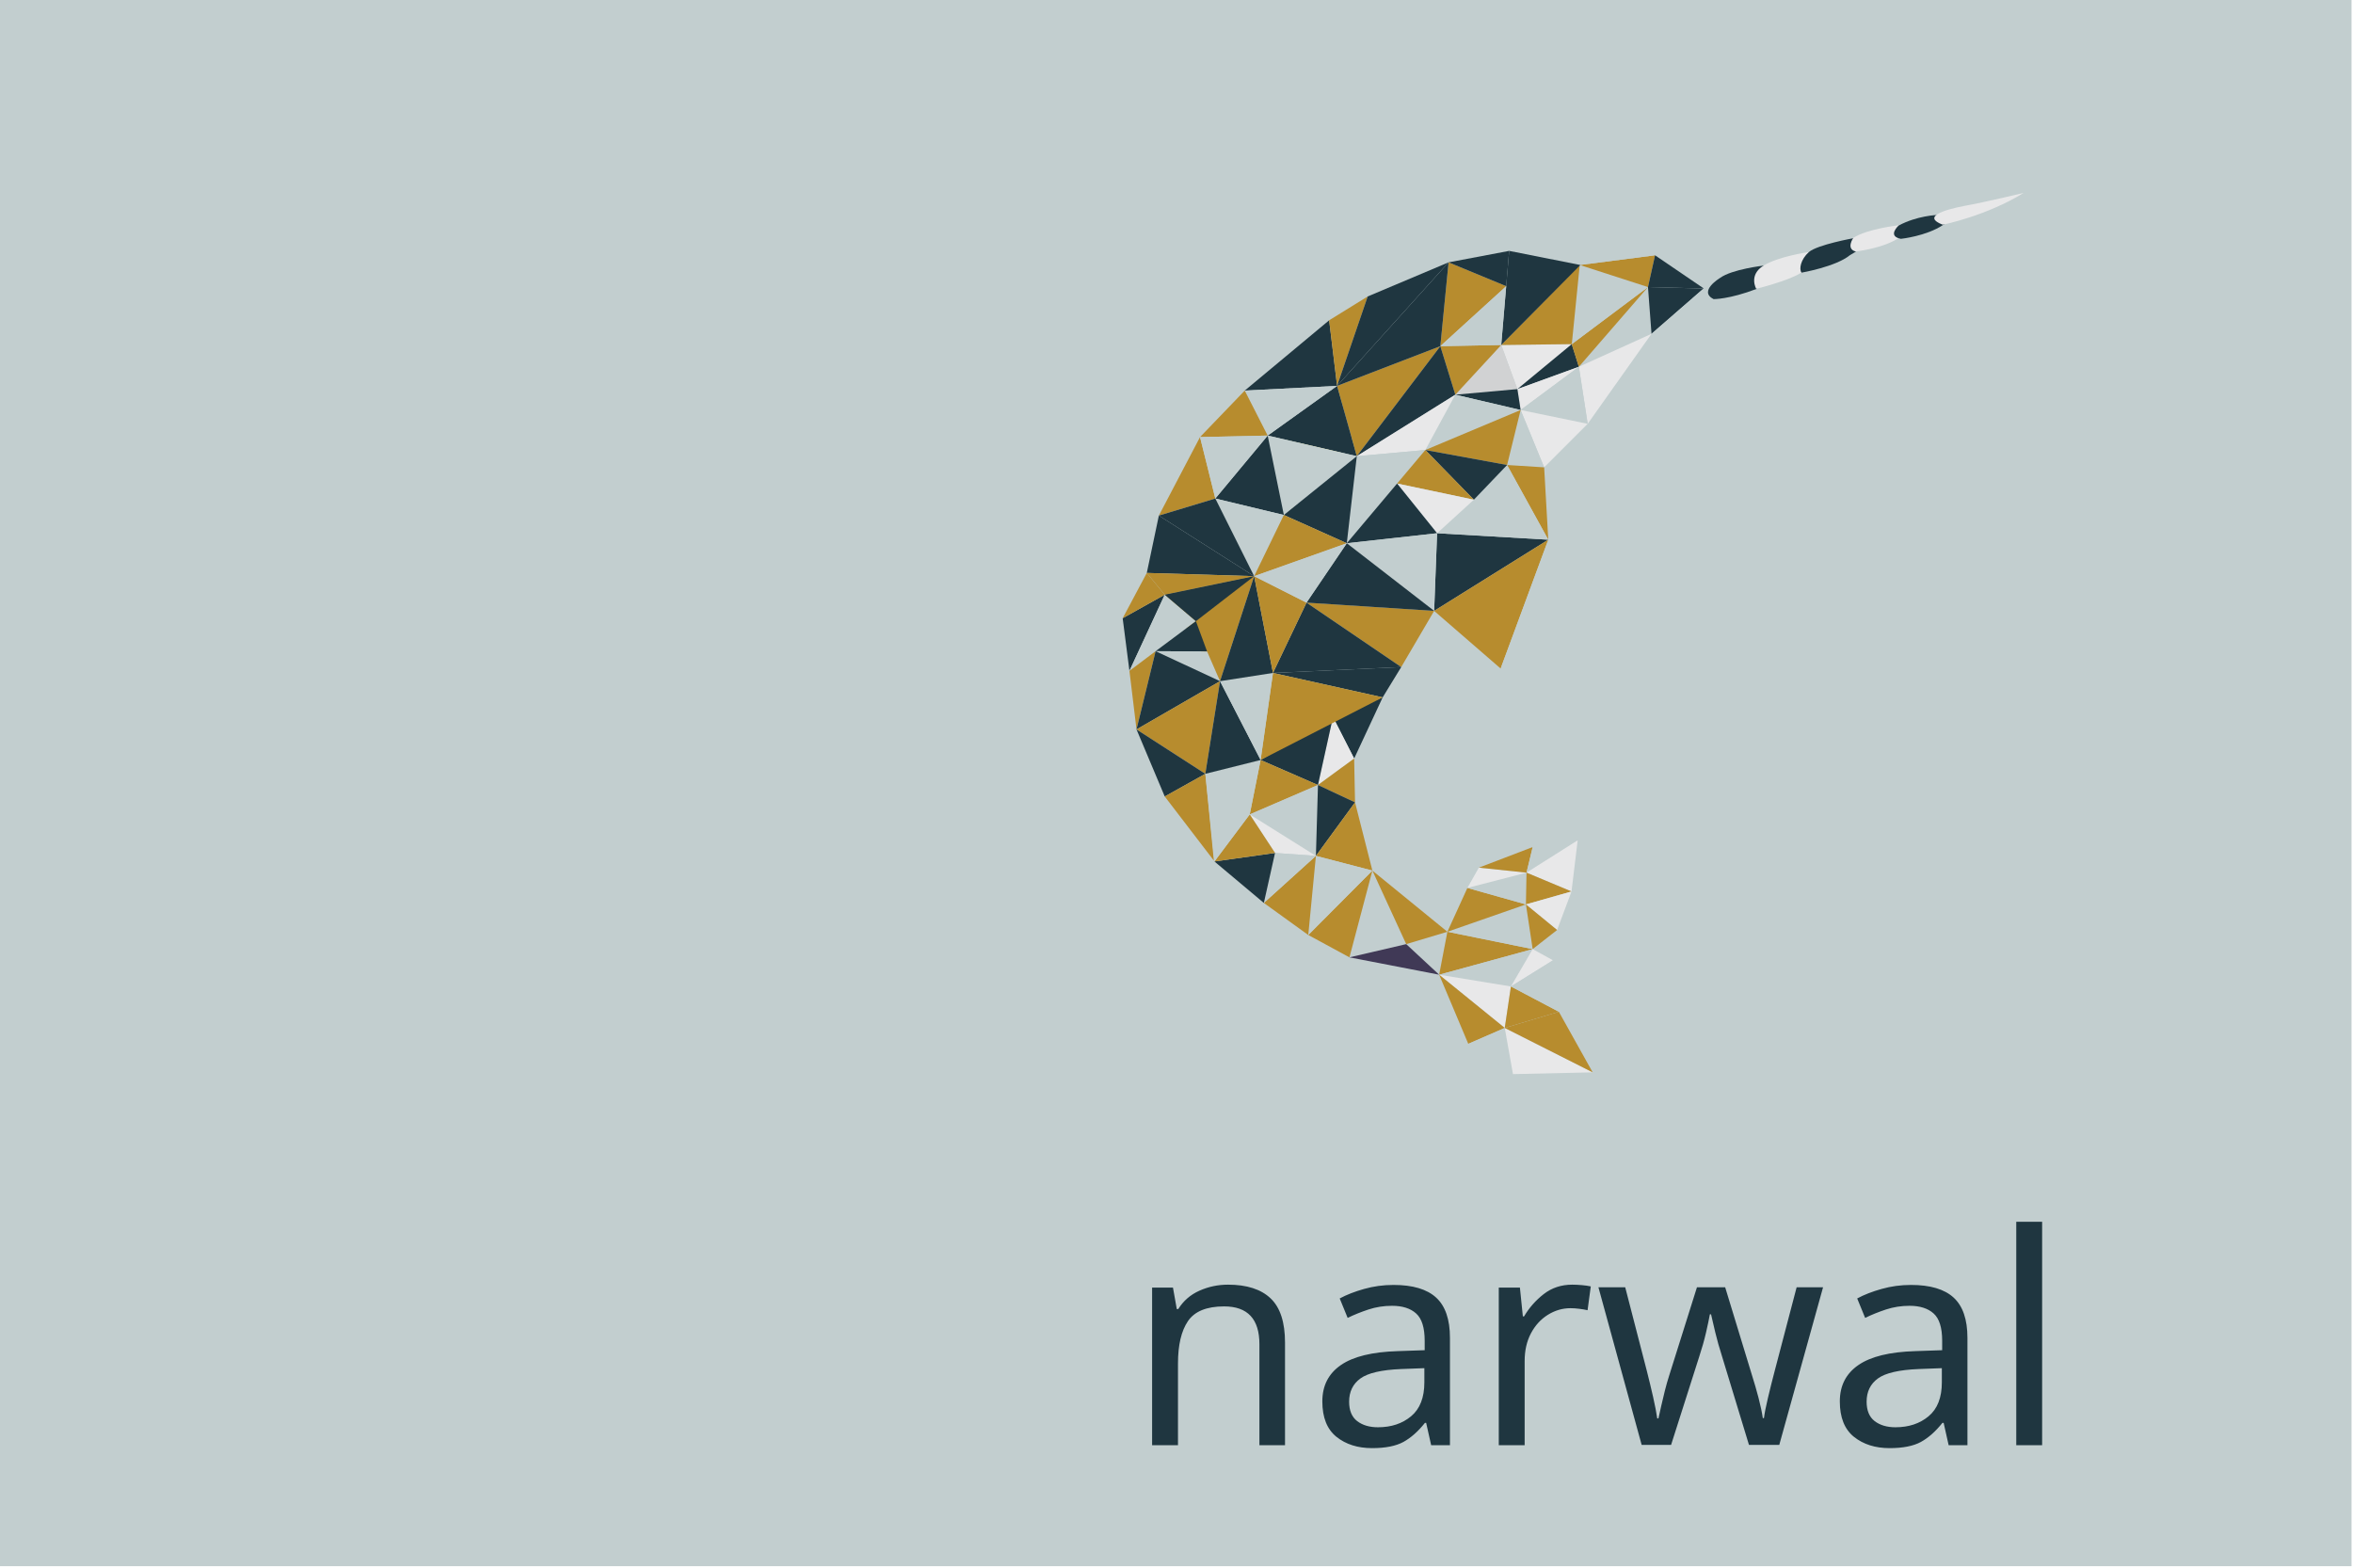
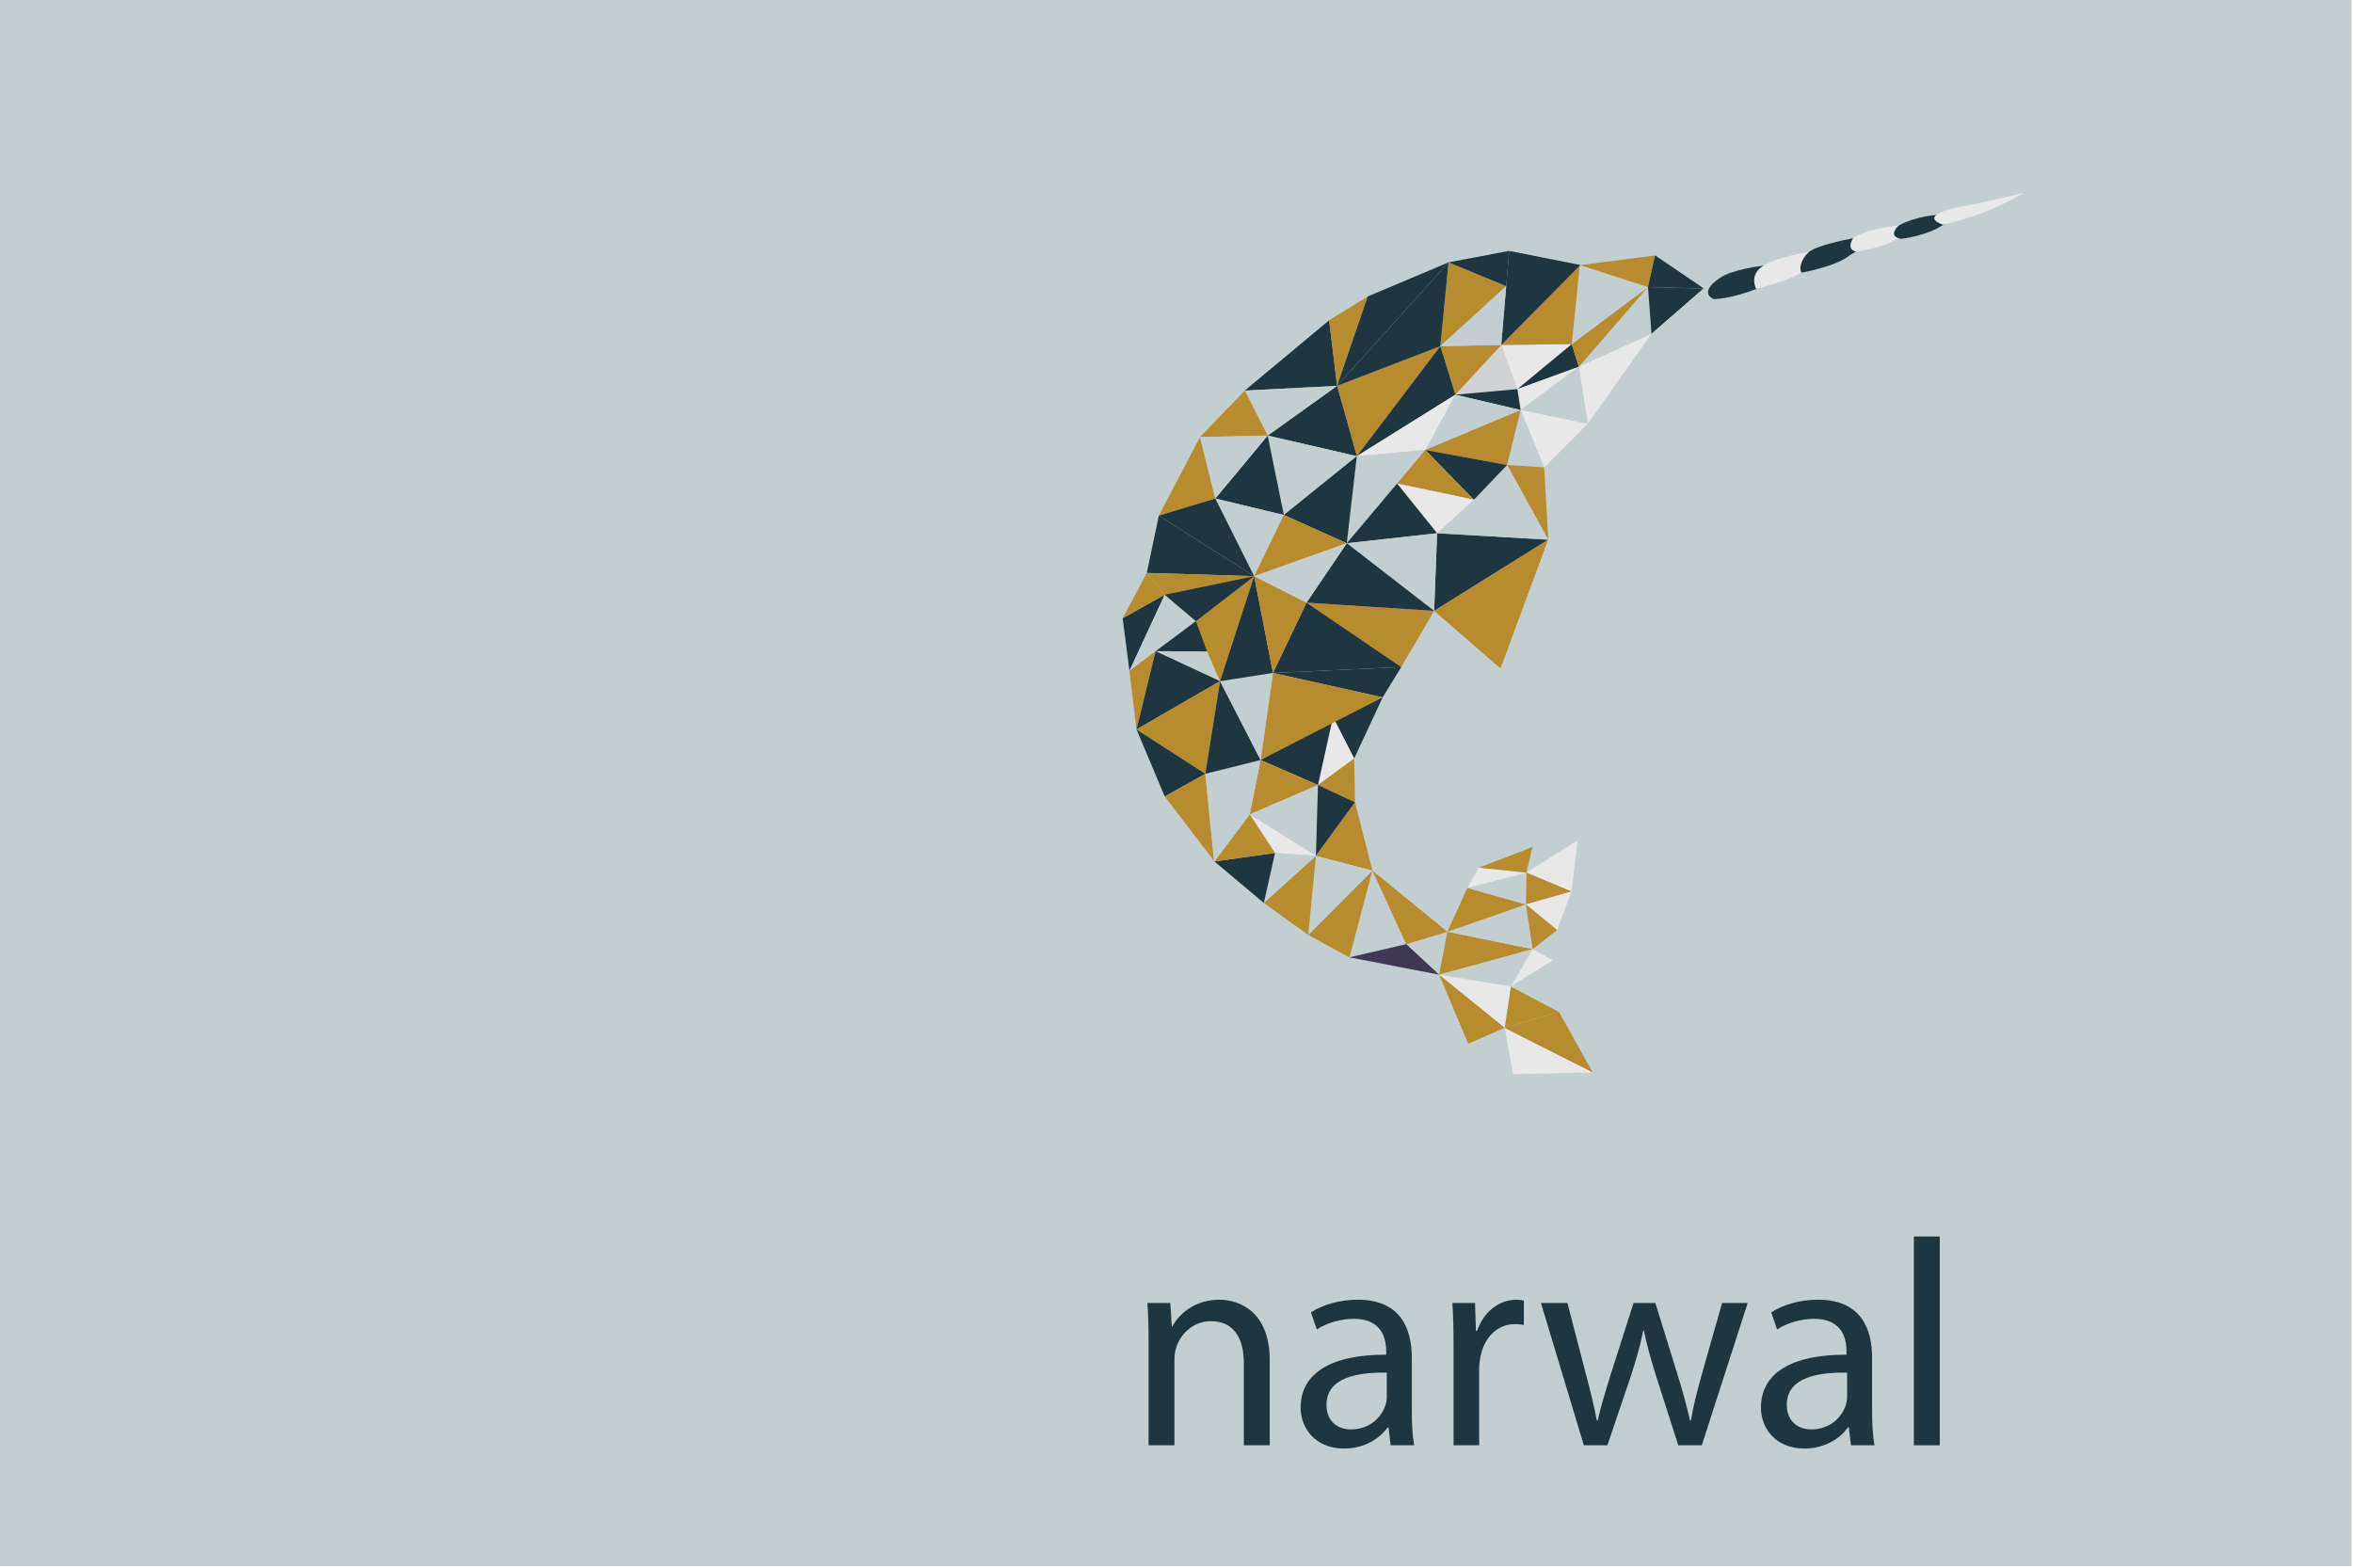
<svg xmlns="http://www.w3.org/2000/svg" version="1.1" id="Layer_1" x="0px" y="0px" viewBox="0 0 800 533" style="enable-background:new 0 0 800 533;" xml:space="preserve">
  <style type="text/css">
	.st0{fill:#C2CECF;}
- 	.st1{fill:#1F3640;}
- 	.st2{font-family:'MyriadPro-Regular';}
- 	.st3{font-size:99.968px;}
- 	.st4{fill:#E8E8E9;}
- 	.st5{display:none;fill:#B78C2E;stroke:#C2CECF;stroke-width:2;stroke-miterlimit:10;}
- 	.st6{display:none;fill:none;stroke:#C2CECF;stroke-width:1.7;stroke-linecap:round;stroke-linejoin:round;stroke-miterlimit:10;}
- 	.st7{fill:#FDF6B3;}
- 	.st8{fill:#D1D2D3;}
- 	.st9{fill:#B78C2E;}
- 	.st10{fill:#8D4A89;}
- 	.st11{display:none;fill:#492060;}
- 	.st12{display:none;fill:#4D2560;}
- 	.st13{display:none;fill:#62235A;}
- 	.st14{display:none;fill:#643963;}
- 	.st15{fill:#403956;}
+ 	.st1{enable-background:new    ;}
+ 	.st2{fill:#1F3640;}
+ 	.st3{fill:#E8E8E9;}
+ 	.st4{display:none;fill:#B78C2E;stroke:#C2CECF;stroke-width:2;stroke-miterlimit:10;}
+ 	.st5{display:none;fill:none;stroke:#C2CECF;stroke-width:1.7;stroke-linecap:round;stroke-linejoin:round;stroke-miterlimit:10;}
+ 	.st6{fill:#FDF6B3;}
+ 	.st7{fill:#D1D2D3;}
+ 	.st8{fill:#B78C2E;}
+ 	.st9{fill:#8D4A89;}
+ 	.st10{display:none;fill:#492060;}
+ 	.st11{display:none;fill:#4D2560;}
+ 	.st12{display:none;fill:#62235A;}
+ 	.st13{display:none;fill:#643963;}
+ 	.st14{fill:#403956;}
</style>
  <g id="Layer_2">
    <rect x="-0.5" y="-0.5" class="st0" width="800" height="533" />
  </g>
  <g id="Layer_1_1_">
-     <text transform="matrix(1 0 0 1 383.2075 491.3633)" class="st1 st2 st3">narwal</text>
+     <g class="st1">
+       <path class="st2" d="M390.5,456.1c0-5-0.1-9.1-0.4-13.1h7.8l0.5,8h0.2c2.4-4.6,8-9.1,16-9.1c6.7,0,17.1,4,17.1,20.6v28.9h-8.8    v-27.9c0-7.8-2.9-14.3-11.2-14.3c-5.8,0-10.3,4.1-11.8,9c-0.4,1.1-0.6,2.6-0.6,4.1v29.1h-8.8V456.1z" />
+       <path class="st2" d="M472.8,491.4l-0.7-6.1h-0.3c-2.7,3.8-7.9,7.2-14.8,7.2c-9.8,0-14.8-6.9-14.8-13.9c0-11.7,10.4-18.1,29.1-18    v-1c0-4-1.1-11.2-11-11.2c-4.5,0-9.2,1.4-12.6,3.6l-2-5.8c4-2.6,9.8-4.3,15.9-4.3c14.8,0,18.4,10.1,18.4,19.8v18.1    c0,4.2,0.2,8.3,0.8,11.6H472.8z M471.5,466.7c-9.6-0.2-20.5,1.5-20.5,10.9c0,5.7,3.8,8.4,8.3,8.4c6.3,0,10.3-4,11.7-8.1    c0.3-0.9,0.5-1.9,0.5-2.8V466.7z" />
+       <path class="st2" d="M494.2,458.1c0-5.7-0.1-10.6-0.4-15.1h7.7l0.3,9.5h0.4c2.2-6.5,7.5-10.6,13.4-10.6c1,0,1.7,0.1,2.5,0.3v8.3    c-0.9-0.2-1.8-0.3-3-0.3c-6.2,0-10.6,4.7-11.8,11.3c-0.2,1.2-0.4,2.6-0.4,4.1v25.8h-8.7V458.1z" />
+       <path class="st2" d="M532.9,443l6.4,24.6c1.4,5.4,2.7,10.4,3.6,15.4h0.3c1.1-4.9,2.7-10.1,4.3-15.3l7.9-24.7h7.4l7.5,24.2    c1.8,5.8,3.2,10.9,4.3,15.8h0.3c0.8-4.9,2.1-10,3.7-15.7l6.9-24.3h8.7l-15.6,48.4h-8l-7.4-23.1c-1.7-5.4-3.1-10.2-4.3-15.9h-0.2    c-1.2,5.8-2.7,10.8-4.4,16l-7.8,23h-8L523.9,443H532.9z" />
+       <path class="st2" d="M629.3,491.4l-0.7-6.1h-0.3c-2.7,3.8-7.9,7.2-14.8,7.2c-9.8,0-14.8-6.9-14.8-13.9c0-11.7,10.4-18.1,29.1-18    v-1c0-4-1.1-11.2-11-11.2c-4.5,0-9.2,1.4-12.6,3.6l-2-5.8c4-2.6,9.8-4.3,15.9-4.3c14.8,0,18.4,10.1,18.4,19.8v18.1    c0,4.2,0.2,8.3,0.8,11.6H629.3z M628,466.7c-9.6-0.2-20.5,1.5-20.5,10.9c0,5.7,3.8,8.4,8.3,8.4c6.3,0,10.3-4,11.7-8.1    c0.3-0.9,0.5-1.9,0.5-2.8V466.7z" />
+       <path class="st2" d="M650.7,420.4h8.8v71h-8.8V420.4z" />
+     </g>
    <g>
      <path class="st0" d="M568.8,100.4c0,0-0.5-3.7,16-5.9l-2.2,7.2C582.5,101.7,571.8,102.5,568.8,100.4z" />
-       <path class="st1" d="M599.7,90.3c0,0-10.8,1.2-14.9,4.2c0,0-7.5,4.5-2.2,7.2c0,0,5.3,0.1,14.7-3.5L599.7,90.3z" />
-       <path class="st4" d="M615,85.7c0,0-10.2,1.4-15.4,4.6s-2.5,7.9-2.5,7.9s11.3-2.8,15.3-5.5C612.5,92.7,624.9,84.3,615,85.7z" />
-       <path class="st1" d="M630.1,81c0,0-12.2,2.2-15.1,4.7c-2.8,2.5-3.4,5.8-2.5,7c0,0,11.6-2,16.4-5.9C628.9,86.8,642.2,79.3,630.1,81    z" />
-       <path class="st4" d="M645.5,76.6c0,0-10.8,1.2-15.4,4.3c0,0-2.6,3.7,0.8,4.6c0,0,9.7-1,15.3-5C646.2,80.7,654.6,75.4,645.5,76.6z" />
-       <path class="st1" d="M658.6,73.1c0,0-6.8,0.2-13.1,3.6c0,0-4,3.6,0.8,4.5c0,0,8.6-0.9,14.3-4.7C660.6,76.4,671,71.7,658.6,73.1z" />
-       <path class="st4" d="M688,65.6c0,0-12.9,3.1-20.1,4.4c-7.2,1.4-14.4,3.7-7.4,6.4C660.6,76.4,675.4,73.4,688,65.6z" />
+       <path class="st2" d="M599.7,90.3c0,0-10.8,1.2-14.9,4.2c0,0-7.5,4.5-2.2,7.2c0,0,5.3,0.1,14.7-3.5L599.7,90.3z" />
+       <path class="st3" d="M615,85.7c0,0-10.2,1.4-15.4,4.6s-2.5,7.9-2.5,7.9s11.3-2.8,15.3-5.5C612.5,92.7,624.9,84.3,615,85.7z" />
+       <path class="st2" d="M630.1,81c0,0-12.2,2.2-15.1,4.7c-2.8,2.5-3.4,5.8-2.5,7c0,0,11.6-2,16.4-5.9C628.9,86.8,642.2,79.3,630.1,81    z" />
+       <path class="st3" d="M645.5,76.6c0,0-10.8,1.2-15.4,4.3c0,0-2.6,3.7,0.8,4.6c0,0,9.7-1,15.3-5C646.2,80.7,654.6,75.4,645.5,76.6z" />
+       <path class="st2" d="M658.6,73.1c0,0-6.8,0.2-13.1,3.6c0,0-4,3.6,0.8,4.5c0,0,8.6-0.9,14.3-4.7C660.6,76.4,671,71.7,658.6,73.1z" />
+       <path class="st3" d="M688,65.6c0,0-12.9,3.1-20.1,4.4c-7.2,1.4-14.4,3.7-7.4,6.4C660.6,76.4,675.4,73.4,688,65.6z" />
    </g>
-     <polygon class="st5" points="657.3,43 575.3,87 567.4,68.7  " />
-     <polyline class="st6" points="639,52.8 626.9,51.7 609.7,68.6 588.2,62.8 575.3,87  " />
+     <polygon class="st4" points="657.3,43 575.3,87 567.4,68.7  " />
+     <polyline class="st5" points="639,52.8 626.9,51.7 609.7,68.6 588.2,62.8 575.3,87  " />
    <g>
      <g>
-         <path class="st7" d="M460.1,154.2c-0.4-1.2-0.5-2.1-0.5-3.4c0-2.9-0.2-5.3-1.2-8.1c-1.2-3.4-2.7-6.6-3.6-10     c-0.2-0.8,1.1-1,1.3-0.2c1,3.7,2.6,7.1,3.9,10.7c0.5,1.4,0.9,2.8,1.1,4.3c0.3,2.1-0.5,3.9,0.3,6.1     C461.6,154.5,460.4,155,460.1,154.2z" />
-         <path class="st7" d="M438.7,171.8c4.5-6.5,10.2-11.9,16.3-16.9c-7.4-2.7-14.9-4.9-22.6-6.6c-0.8-0.2-0.7-1.5,0.1-1.3     c9.2,2,18.4,4.9,27.2,8.3c0.8,0.3,0.3,1.5-0.5,1.2c-1-0.4-2-0.8-3-1.1c0,0.1-0.1,0.1-0.1,0.2c-6.2,5-11.9,10.4-16.5,17     C439.3,173.2,438.2,172.5,438.7,171.8z" />
-         <polygon class="st4" points="510.4,117.3 515.9,132.3 534.4,117    " />
-         <polygon class="st8" points="510.4,117.3 494.8,134.2 515.9,132.3    " />
-         <g>
-           <polygon class="st1" points="534.4,117 536.8,124.7 515.9,132.3     " />
-         </g>
-         <polygon class="st4" points="515.9,132.3 517,139.4 536.8,124.7    " />
+         <path class="st6" d="M460.1,154.2c-0.4-1.2-0.5-2.1-0.5-3.4c0-2.9-0.2-5.3-1.2-8.1c-1.2-3.4-2.7-6.6-3.6-10     c-0.2-0.8,1.1-1,1.3-0.2c1,3.7,2.6,7.1,3.9,10.7c0.5,1.4,0.9,2.8,1.1,4.3c0.3,2.1-0.5,3.9,0.3,6.1     C461.6,154.5,460.4,155,460.1,154.2z" />
+         <path class="st6" d="M438.7,171.8c4.5-6.5,10.2-11.9,16.3-16.9c-7.4-2.7-14.9-4.9-22.6-6.6c-0.8-0.2-0.7-1.5,0.1-1.3     c9.2,2,18.4,4.9,27.2,8.3c0.8,0.3,0.3,1.5-0.5,1.2c-1-0.4-2-0.8-3-1.1c0,0.1-0.1,0.1-0.1,0.2c-6.2,5-11.9,10.4-16.5,17     C439.3,173.2,438.2,172.5,438.7,171.8z" />
+         <polygon class="st3" points="510.4,117.3 515.9,132.3 534.4,117    " />
+         <polygon class="st7" points="510.4,117.3 494.8,134.2 515.9,132.3    " />
+         <g>
+           <polygon class="st2" points="534.4,117 536.8,124.7 515.9,132.3     " />
+         </g>
+         <polygon class="st3" points="515.9,132.3 517,139.4 536.8,124.7    " />
        <polygon class="st0" points="536.8,124.7 561.5,113.5 560.3,97.6    " />
-         <polygon class="st9" points="534.5,117.5 536.8,124.7 560.3,97.6 534.4,117    " />
-         <path class="st10" d="M560.9,163.7" />
+         <polygon class="st8" points="534.5,117.5 536.8,124.7 560.3,97.6 534.4,117    " />
+         <path class="st9" d="M560.9,163.7" />
        <polygon class="st0" points="534.4,117 537.1,90.1 560.3,97.6    " />
-         <polygon class="st9" points="560.3,97.6 562.7,86.8 537.1,90.1    " />
-         <polygon class="st1" points="560.3,97.6 579.3,98.1 562.7,86.8    " />
-         <g>
-           <polygon class="st1" points="560.3,97.6 561.5,113.5 579.2,98.1     " />
-         </g>
-         <polygon class="st9" points="510.4,117.3 534.4,117 537.1,90.1    " />
+         <polygon class="st8" points="560.3,97.6 562.7,86.8 537.1,90.1    " />
+         <polygon class="st2" points="560.3,97.6 579.3,98.1 562.7,86.8    " />
+         <g>
+           <polygon class="st2" points="560.3,97.6 561.5,113.5 579.2,98.1     " />
+         </g>
+         <polygon class="st8" points="510.4,117.3 534.4,117 537.1,90.1    " />
        <polygon class="st0" points="537.1,90.1 533.5,81.6 562.7,86.8    " />
        <polygon class="st0" points="513.1,85.3 533.5,81.6 537.1,90.1    " />
        <g>
-           <polygon class="st1" points="513.1,85.3 510.4,117.3 537.3,90.1     " />
-         </g>
-         <polygon class="st9" points="494.8,134.2 489.7,117.7 510.4,117.3    " />
-         <polygon class="st9" points="489.7,117.7 492.5,89.2 512.1,97.3    " />
-         <polygon class="st1" points="492.5,89.2 513.1,85.3 512.1,97.3    " />
+           <polygon class="st2" points="513.1,85.3 510.4,117.3 537.3,90.1     " />
+         </g>
+         <polygon class="st8" points="494.8,134.2 489.7,117.7 510.4,117.3    " />
+         <polygon class="st8" points="489.7,117.7 492.5,89.2 512.1,97.3    " />
+         <polygon class="st2" points="492.5,89.2 513.1,85.3 512.1,97.3    " />
        <polygon class="st0" points="489.7,117.7 512.1,97.3 510.4,117.3    " />
        <polygon class="st0" points="561.5,113.5 575.7,110.5 579.2,98.1    " />
        <polygon class="st0" points="561.5,113.5 539.8,144.1 575.7,110.5    " />
-         <polygon class="st4" points="561.5,113.5 536.8,124.7 539.8,144.1    " />
+         <polygon class="st3" points="561.5,113.5 536.8,124.7 539.8,144.1    " />
        <polygon class="st0" points="517,139.4 536.8,124.7 539.8,144.1    " />
-         <polygon class="st4" points="517,139.4 525,158.9 539.8,144.1    " />
+         <polygon class="st3" points="517,139.4 525,158.9 539.8,144.1    " />
        <polygon class="st0" points="517,139.4 512.4,158.1 525,158.9    " />
-         <polygon class="st9" points="396,202.2 426.4,195.9 414.8,231.6    " />
-         <polygon class="st1" points="384,228.1 381.7,210.2 396,202.2    " />
+         <polygon class="st8" points="396,202.2 426.4,195.9 414.8,231.6    " />
+         <polygon class="st2" points="384,228.1 381.7,210.2 396,202.2    " />
        <polygon class="st0" points="396,202.2 406.6,211.2 384,228.1    " />
        <g>
-           <polygon class="st1" points="392.9,221.4 410.4,221.5 406.6,211.2     " />
+           <polygon class="st2" points="392.9,221.4 410.4,221.5 406.6,211.2     " />
        </g>
        <polygon class="st0" points="392.9,221.4 414.8,231.6 410.4,221.5    " />
-         <polygon class="st1" points="470.1,237.1 453.2,243.8 460.4,257.9    " />
-         <polygon class="st4" points="453.2,243.8 448.1,266.9 460.4,257.9    " />
-         <g>
-           <polygon class="st1" points="453.2,243.8 428.6,258.4 448.1,266.9     " />
-         </g>
-         <polygon class="st9" points="428.6,258.4 424.9,276.9 448.1,266.9    " />
+         <polygon class="st2" points="470.1,237.1 453.2,243.8 460.4,257.9    " />
+         <polygon class="st3" points="453.2,243.8 448.1,266.9 460.4,257.9    " />
+         <g>
+           <polygon class="st2" points="453.2,243.8 428.6,258.4 448.1,266.9     " />
+         </g>
+         <polygon class="st8" points="428.6,258.4 424.9,276.9 448.1,266.9    " />
        <polygon class="st0" points="424.9,276.9 447.4,291 448.1,266.9    " />
-         <polygon class="st4" points="424.9,276.9 433.5,290 447.4,291    " />
+         <polygon class="st3" points="424.9,276.9 433.5,290 447.4,291    " />
        <polygon class="st0" points="492.1,316.8 478.1,321 489.3,331.4    " />
-         <polygon class="st9" points="492.1,316.8 521.1,322.7 489.3,331.4    " />
+         <polygon class="st8" points="492.1,316.8 521.1,322.7 489.3,331.4    " />
        <polygon class="st0" points="492.1,316.8 518.8,307.5 521.1,322.7    " />
-         <polygon class="st9" points="518.8,307.5 498.9,301.9 492.1,316.8    " />
+         <polygon class="st8" points="518.8,307.5 498.9,301.9 492.1,316.8    " />
        <polygon class="st0" points="498.9,301.9 519,296.7 518.8,307.5    " />
-         <polygon class="st4" points="498.9,301.9 502.8,295 519,296.7    " />
-         <polygon class="st9" points="502.8,295 521.1,288 519,296.7    " />
+         <polygon class="st3" points="498.9,301.9 502.8,295 519,296.7    " />
+         <polygon class="st8" points="502.8,295 521.1,288 519,296.7    " />
        <polygon class="st0" points="519,296.7 536.4,285.7 521.1,288    " />
-         <polygon class="st4" points="519,296.7 534.3,303.1 536.4,285.7    " />
-         <polygon class="st9" points="519,296.7 518.8,307.5 534.3,303.1    " />
-         <polygon class="st4" points="518.8,307.5 529.4,316.2 534.3,303.1    " />
-         <polygon class="st9" points="518.8,307.5 521.1,322.7 529.4,316.2    " />
+         <polygon class="st3" points="519,296.7 534.3,303.1 536.4,285.7    " />
+         <polygon class="st8" points="519,296.7 518.8,307.5 534.3,303.1    " />
+         <polygon class="st3" points="518.8,307.5 529.4,316.2 534.3,303.1    " />
+         <polygon class="st8" points="518.8,307.5 521.1,322.7 529.4,316.2    " />
        <polygon class="st0" points="521.1,322.7 513.7,335.4 489.3,331.4    " />
-         <polygon class="st4" points="513.7,335.4 511.6,349.5 489.3,331.4    " />
-         <polygon class="st9" points="489.3,331.4 499.2,354.9 511.6,349.5    " />
+         <polygon class="st3" points="513.7,335.4 511.6,349.5 489.3,331.4    " />
+         <polygon class="st8" points="489.3,331.4 499.2,354.9 511.6,349.5    " />
        <polygon class="st0" points="499.2,354.9 514.4,365.2 511.6,349.5    " />
-         <polygon class="st4" points="511.6,349.5 541.5,364.6 514.4,365.2    " />
-         <polygon class="st9" points="511.6,349.5 530,344 541.5,364.6    " />
-         <polygon class="st9" points="511.6,349.5 513.7,335.4 530,344    " />
-         <polygon class="st4" points="513.7,335.4 521.1,322.7 528,326.5    " />
+         <polygon class="st3" points="511.6,349.5 541.5,364.6 514.4,365.2    " />
+         <polygon class="st8" points="511.6,349.5 530,344 541.5,364.6    " />
+         <polygon class="st8" points="511.6,349.5 513.7,335.4 530,344    " />
+         <polygon class="st3" points="513.7,335.4 521.1,322.7 528,326.5    " />
        <polygon class="st0" points="513.7,335.4 528,326.5 530,344    " />
-         <polygon class="st9" points="487.6,207.7 444.2,204.9 476.4,226.8    " />
-         <polygon class="st1" points="476.4,226.8 432.8,228.8 470.1,237.1    " />
-         <polygon class="st9" points="489.7,117.7 454.6,131.2 461.3,155.1    " />
-         <g>
-           <polygon class="st1" points="431,148.1 454.6,131.2 461.3,155.1     " />
+         <polygon class="st8" points="487.6,207.7 444.2,204.9 476.4,226.8    " />
+         <polygon class="st2" points="476.4,226.8 432.8,228.8 470.1,237.1    " />
+         <polygon class="st8" points="489.7,117.7 454.6,131.2 461.3,155.1    " />
+         <g>
+           <polygon class="st2" points="431,148.1 454.6,131.2 461.3,155.1     " />
        </g>
        <polygon class="st0" points="431,148.1 436.5,175.1 461.3,155.1    " />
        <g>
-           <polygon class="st1" points="431,148.1 413.2,169.5 436.5,175.1     " />
-         </g>
-         <polygon class="st9" points="413.2,169.5 408,148.6 394,175.3    " />
+           <polygon class="st2" points="431,148.1 413.2,169.5 436.5,175.1     " />
+         </g>
+         <polygon class="st8" points="413.2,169.5 408,148.6 394,175.3    " />
        <polygon class="st0" points="413.2,169.5 426.4,195.9 436.5,175.1    " />
        <g>
-           <polygon class="st1" points="394,175.3 426.4,195.9 413.2,169.5     " />
-         </g>
-         <polygon class="st9" points="392.9,221.4 386.4,248 384,228.1    " />
-         <g>
-           <polygon class="st1" points="392.9,221.4 414.8,231.6 386.4,248     " />
-         </g>
-         <polygon class="st9" points="386.4,248 409.8,263.1 414.8,231.6    " />
-         <polygon class="st1" points="386.4,248 396,270.8 409.8,263.1    " />
-         <polygon class="st9" points="409.8,263.1 412.7,292.6 396,270.8    " />
-         <polygon class="st9" points="448.1,266.9 460.7,272.8 460.4,257.9    " />
-         <g>
-           <polygon class="st1" points="448.1,266.9 447.4,291 460.7,272.8     " />
-         </g>
-         <polygon class="st9" points="447.4,291 466.6,296 460.7,272.8    " />
+           <polygon class="st2" points="394,175.3 426.4,195.9 413.2,169.5     " />
+         </g>
+         <polygon class="st8" points="392.9,221.4 386.4,248 384,228.1    " />
+         <g>
+           <polygon class="st2" points="392.9,221.4 414.8,231.6 386.4,248     " />
+         </g>
+         <polygon class="st8" points="386.4,248 409.8,263.1 414.8,231.6    " />
+         <polygon class="st2" points="386.4,248 396,270.8 409.8,263.1    " />
+         <polygon class="st8" points="409.8,263.1 412.7,292.6 396,270.8    " />
+         <polygon class="st8" points="448.1,266.9 460.7,272.8 460.4,257.9    " />
+         <g>
+           <polygon class="st2" points="448.1,266.9 447.4,291 460.7,272.8     " />
+         </g>
+         <polygon class="st8" points="447.4,291 466.6,296 460.7,272.8    " />
        <polygon class="st0" points="466.6,296 458.8,325.5 478.1,321    " />
-         <polygon class="st9" points="492.1,316.8 478.1,321 466.6,296    " />
-         <polygon class="st1" points="394,175.3 389.9,194.8 426.4,195.9    " />
-         <polygon class="st9" points="389.9,194.8 396,202.2 426.4,195.9    " />
-         <polygon class="st9" points="389.9,194.8 381.7,210.2 396,202.2    " />
-         <polygon class="st11" points="389.9,194.8 357.8,192.4 394,175.3    " />
-         <polygon class="st12" points="389.9,194.8 381.7,210.2 361.2,207.9    " />
-         <polygon class="st13" points="357.8,192.4 361.2,207.9 389.9,194.8    " />
-         <polygon class="st14" points="357.8,192.4 340.6,215.8 361.2,207.9    " />
-         <g>
-           <polygon class="st1" points="454.6,131.2 492.5,89.2 489.7,117.7     " />
-         </g>
-         <polygon class="st1" points="454.6,131.2 423.2,132.8 451.9,108.9    " />
-         <polygon class="st9" points="451.9,108.9 454.6,131.2 465,100.8    " />
-         <polygon class="st1" points="454.6,131.2 465,100.8 492.5,89.2    " />
+         <polygon class="st8" points="492.1,316.8 478.1,321 466.6,296    " />
+         <polygon class="st2" points="394,175.3 389.9,194.8 426.4,195.9    " />
+         <polygon class="st8" points="389.9,194.8 396,202.2 426.4,195.9    " />
+         <polygon class="st8" points="389.9,194.8 381.7,210.2 396,202.2    " />
+         <polygon class="st10" points="389.9,194.8 357.8,192.4 394,175.3    " />
+         <polygon class="st11" points="389.9,194.8 381.7,210.2 361.2,207.9    " />
+         <polygon class="st12" points="357.8,192.4 361.2,207.9 389.9,194.8    " />
+         <polygon class="st13" points="357.8,192.4 340.6,215.8 361.2,207.9    " />
+         <g>
+           <polygon class="st2" points="454.6,131.2 492.5,89.2 489.7,117.7     " />
+         </g>
+         <polygon class="st2" points="454.6,131.2 423.2,132.8 451.9,108.9    " />
+         <polygon class="st8" points="451.9,108.9 454.6,131.2 465,100.8    " />
+         <polygon class="st2" points="454.6,131.2 465,100.8 492.5,89.2    " />
        <polygon class="st0" points="423.2,132.8 431,148.1 454.6,131.2    " />
-         <polygon class="st9" points="423.2,132.8 408,148.6 431,148.1    " />
+         <polygon class="st8" points="423.2,132.8 408,148.6 431,148.1    " />
        <polygon class="st0" points="408,148.6 413.2,169.5 431,148.1    " />
-         <polygon class="st9" points="512.4,158.1 526.4,183.5 525,158.9    " />
-         <g>
-           <polygon class="st1" points="487.6,207.7 526.4,183.5 488.6,181.3     " />
+         <polygon class="st8" points="512.4,158.1 526.4,183.5 525,158.9    " />
+         <g>
+           <polygon class="st2" points="487.6,207.7 526.4,183.5 488.6,181.3     " />
        </g>
        <polygon class="st0" points="488.6,181.3 501.1,169.9 526.4,183.5    " />
        <polygon class="st0" points="501.1,169.9 512.4,158.1 526.4,183.5    " />
        <polygon class="st0" points="487.6,207.7 510.2,227.3 497.8,228.2    " />
-         <polygon class="st9" points="526.4,183.5 510.2,227.3 487.6,207.7    " />
+         <polygon class="st8" points="526.4,183.5 510.2,227.3 487.6,207.7    " />
        <polygon class="st0" points="526.4,183.5 522.3,209 510.2,227.3    " />
        <g>
-           <polygon class="st1" points="489.7,117.7 461.3,155.1 494.8,134.2     " />
-         </g>
-         <polygon class="st9" points="432.8,228.8 428.6,258.4 470.1,237.1    " />
-         <g>
-           <polygon class="st1" points="494.8,134.2 517,139.4 515.9,132.3     " />
+           <polygon class="st2" points="489.7,117.7 461.3,155.1 494.8,134.2     " />
+         </g>
+         <polygon class="st8" points="432.8,228.8 428.6,258.4 470.1,237.1    " />
+         <g>
+           <polygon class="st2" points="494.8,134.2 517,139.4 515.9,132.3     " />
        </g>
        <polygon class="st0" points="494.8,134.2 484.6,153 517,139.4    " />
-         <polygon class="st9" points="484.6,153 512.4,158.1 517,139.4    " />
-         <polygon class="st4" points="461.3,155.1 484.6,153 494.8,134.2    " />
+         <polygon class="st8" points="484.6,153 512.4,158.1 517,139.4    " />
+         <polygon class="st3" points="461.3,155.1 484.6,153 494.8,134.2    " />
        <polygon class="st0" points="461.3,155.1 457.9,184.7 484.6,153    " />
        <g>
-           <polygon class="st1" points="484.6,153 501.1,169.9 512.4,158.1     " />
-         </g>
-         <polygon class="st9" points="484.6,153 475,164.4 501.1,169.9    " />
-         <polygon class="st4" points="475,164.4 488.6,181.3 501.1,169.9    " />
-         <g>
-           <polygon class="st1" points="457.9,184.7 488.6,181.3 475,164.4     " />
+           <polygon class="st2" points="484.6,153 501.1,169.9 512.4,158.1     " />
+         </g>
+         <polygon class="st8" points="484.6,153 475,164.4 501.1,169.9    " />
+         <polygon class="st3" points="475,164.4 488.6,181.3 501.1,169.9    " />
+         <g>
+           <polygon class="st2" points="457.9,184.7 488.6,181.3 475,164.4     " />
        </g>
        <polygon class="st0" points="457.9,184.7 487.6,207.7 488.6,181.3    " />
        <g>
-           <polygon class="st1" points="436.5,175.1 457.9,184.7 461.3,155.1     " />
-         </g>
-         <g>
-           <polygon class="st1" points="457.9,184.7 444.2,204.9 487.6,207.7     " />
-         </g>
-         <g>
-           <polygon class="st1" points="444.2,204.9 432.8,228.8 476.4,226.8     " />
-         </g>
-         <polygon class="st15" points="458.8,325.5 489.3,331.4 478.1,321    " />
-         <polygon class="st9" points="458.8,325.5 444.8,317.9 466.6,296    " />
+           <polygon class="st2" points="436.5,175.1 457.9,184.7 461.3,155.1     " />
+         </g>
+         <g>
+           <polygon class="st2" points="457.9,184.7 444.2,204.9 487.6,207.7     " />
+         </g>
+         <g>
+           <polygon class="st2" points="444.2,204.9 432.8,228.8 476.4,226.8     " />
+         </g>
+         <polygon class="st14" points="458.8,325.5 489.3,331.4 478.1,321    " />
+         <polygon class="st8" points="458.8,325.5 444.8,317.9 466.6,296    " />
        <polygon class="st0" points="444.8,317.9 447.4,291 466.6,296    " />
-         <polygon class="st9" points="447.4,291 429.7,307 444.8,317.9    " />
+         <polygon class="st8" points="447.4,291 429.7,307 444.8,317.9    " />
        <polygon class="st0" points="433.5,290 429.7,307 447.4,291    " />
-         <polygon class="st1" points="433.5,290 412.9,292.9 429.7,307    " />
-         <polygon class="st9" points="412.9,292.9 424.9,276.9 433.5,290    " />
+         <polygon class="st2" points="433.5,290 412.9,292.9 429.7,307    " />
+         <polygon class="st8" points="412.9,292.9 424.9,276.9 433.5,290    " />
        <polygon class="st0" points="424.9,276.9 409.8,263.1 412.9,292.9    " />
        <polygon class="st0" points="409.8,263.1 428.6,258.4 424.9,276.9    " />
        <g>
-           <polygon class="st1" points="409.8,263.1 414.8,231.6 428.6,258.4     " />
+           <polygon class="st2" points="409.8,263.1 414.8,231.6 428.6,258.4     " />
        </g>
        <polygon class="st0" points="414.8,231.6 432.8,228.8 428.6,258.4    " />
        <g>
-           <polygon class="st1" points="432.8,228.8 426.4,195.9 414.8,231.6     " />
-         </g>
-         <polygon class="st9" points="426.4,195.9 444.2,204.9 432.8,228.8    " />
-         <polygon class="st9" points="436.5,175.1 426.4,195.9 457.9,184.7    " />
+           <polygon class="st2" points="432.8,228.8 426.4,195.9 414.8,231.6     " />
+         </g>
+         <polygon class="st8" points="426.4,195.9 444.2,204.9 432.8,228.8    " />
+         <polygon class="st8" points="436.5,175.1 426.4,195.9 457.9,184.7    " />
        <polygon class="st0" points="426.4,195.9 444.2,204.9 457.9,184.7    " />
        <g>
-           <polygon class="st1" points="396,202.2 406.6,211.2 426.4,195.9     " />
+           <polygon class="st2" points="396,202.2 406.6,211.2 426.4,195.9     " />
        </g>
      </g>
    </g>
  </g>
</svg>
